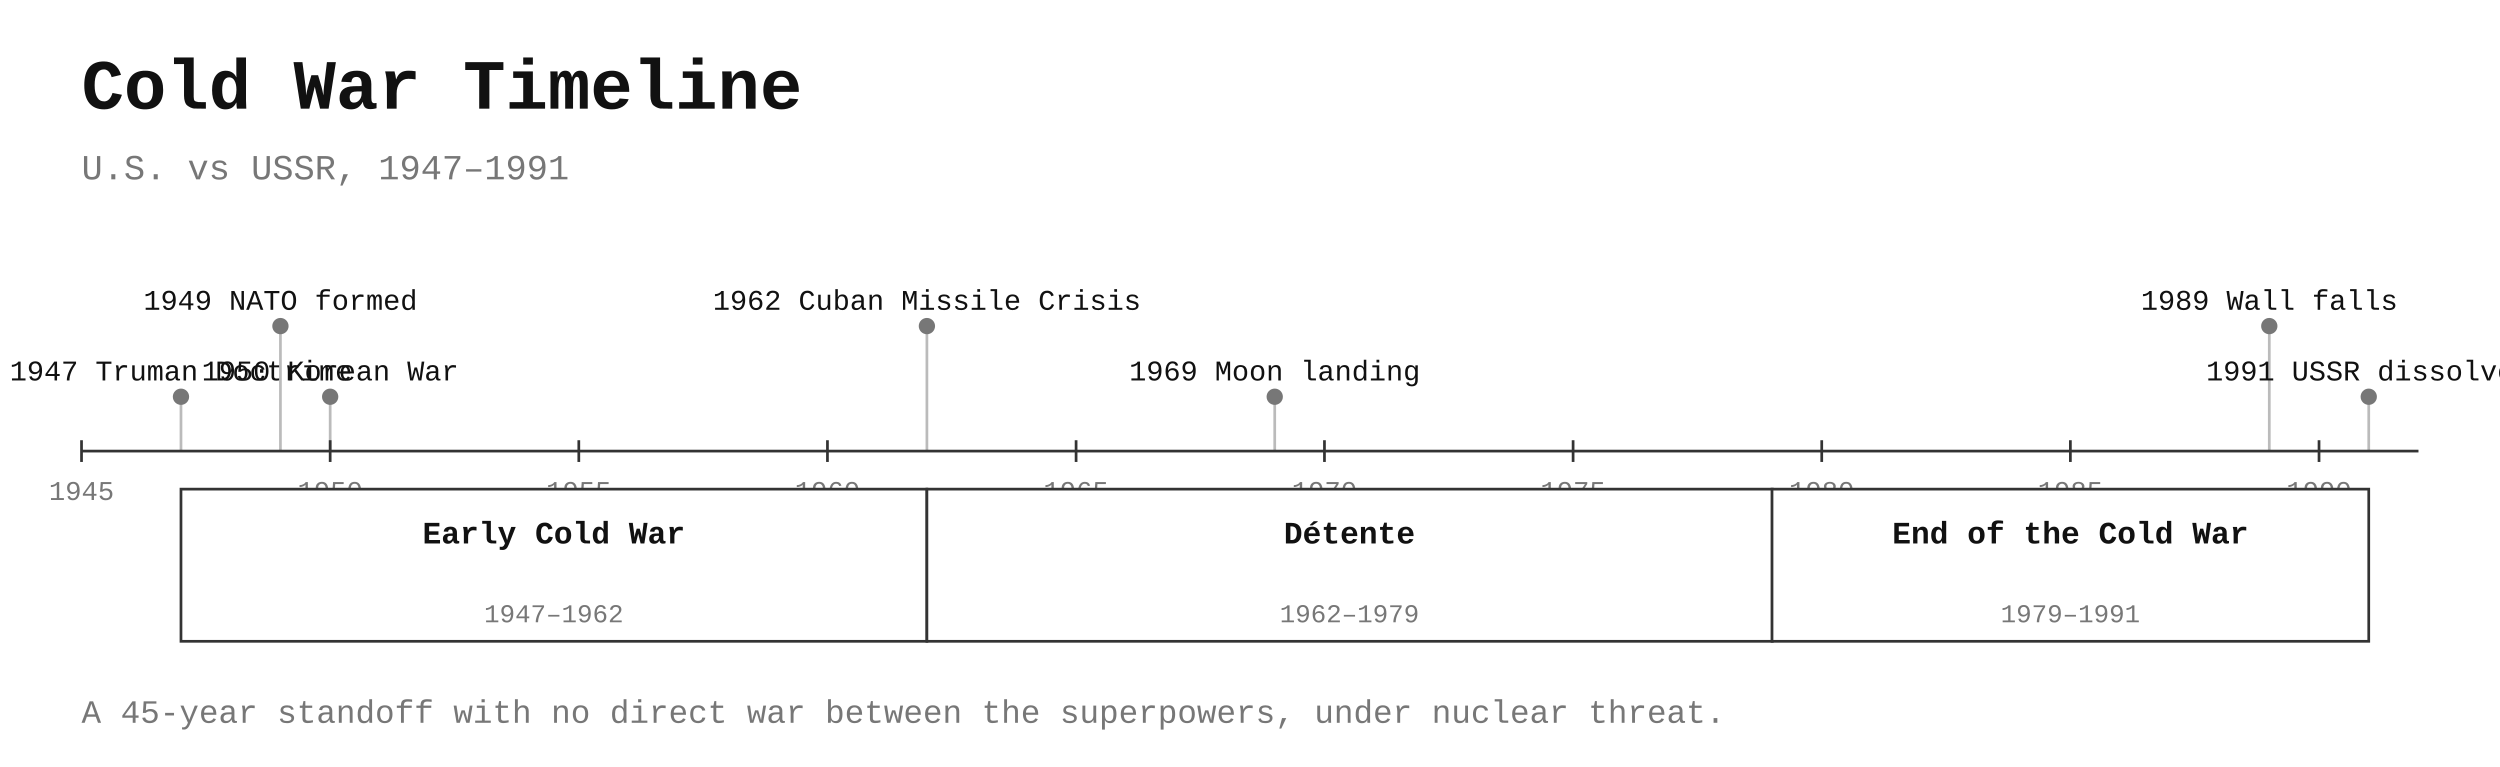
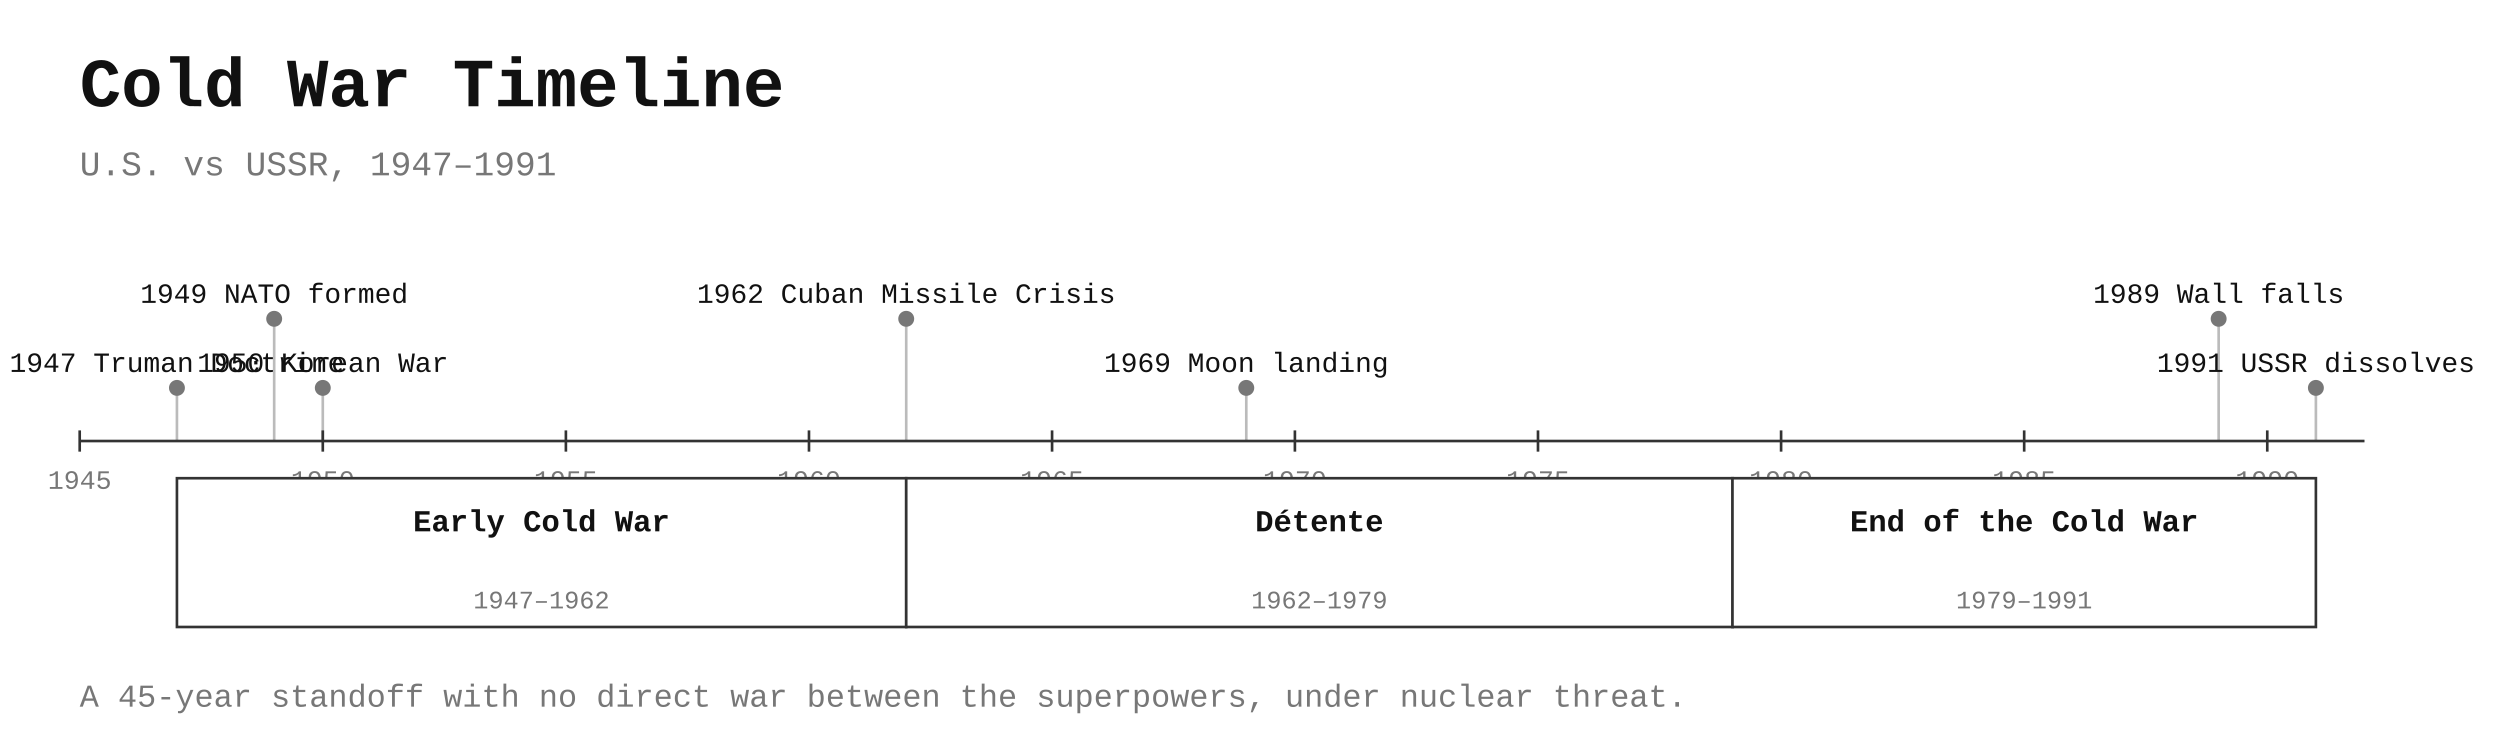
- <svg xmlns="http://www.w3.org/2000/svg" viewBox="0 0 920 282" role="img" aria-label="Cold War Timeline">
+ <svg xmlns="http://www.w3.org/2000/svg" viewBox="0 0 941 280" role="img" aria-label="Cold War Timeline">
  <style>
  text{font-family:'IBM Plex Mono','Consolas','Courier New',monospace;fill:var(--oe-svg-ink,#111);}
  .oe-bg{fill:var(--oe-svg-bg,#ffffff);}
  .faint{fill:var(--oe-svg-faint,#777);}
  .rule{stroke:var(--oe-svg-rule,#333);fill:none;stroke-width:1;}
  .rule-faint{stroke:var(--oe-svg-faint,#bbb);fill:none;stroke-width:1;}
  .cell{fill:var(--oe-svg-bg,#ffffff);stroke:var(--oe-svg-rule,#333);stroke-width:1;}
  .fill-faint{fill:var(--oe-svg-faint,#777);}
  .b{font-weight:700;}
</style>
-   <rect class="oe-bg" x="0" y="0" width="920" height="282" />
+   <rect class="oe-bg" x="0" y="0" width="941" height="280" />
  <defs>
    <marker id="ah" viewBox="0 0 10 10" refX="8" refY="5" markerWidth="7" markerHeight="7" orient="auto-start-reverse">
      <path d="M0,0 L10,5 L0,10 z" fill="var(--oe-svg-ink,#111)" />
    </marker>
  </defs>
  <text x="30" y="40" font-size="26" font-weight="700">Cold War Timeline</text>
  <text x="30" y="66" font-size="13" class="faint">U.S. vs USSR, 1947–1991</text>
  <line x1="66.6" y1="166" x2="66.6" y2="146" class="rule-faint" />
  <circle cx="66.6" cy="146" r="3" class="fill-faint" />
  <text x="66.6" y="140" font-size="10.5" text-anchor="middle">1947  Truman Doctrine</text>
  <line x1="103.2" y1="166" x2="103.2" y2="120" class="rule-faint" />
  <circle cx="103.2" cy="120" r="3" class="fill-faint" />
  <text x="103.2" y="114" font-size="10.5" text-anchor="middle">1949  NATO formed</text>
  <line x1="121.5" y1="166" x2="121.5" y2="146" class="rule-faint" />
  <circle cx="121.5" cy="146" r="3" class="fill-faint" />
  <text x="121.5" y="140" font-size="10.5" text-anchor="middle">1950  Korean War</text>
  <line x1="341.1" y1="166" x2="341.1" y2="120" class="rule-faint" />
  <circle cx="341.1" cy="120" r="3" class="fill-faint" />
  <text x="341.1" y="114" font-size="10.5" text-anchor="middle">1962  Cuban Missile Crisis</text>
  <line x1="469.1" y1="166" x2="469.1" y2="146" class="rule-faint" />
  <circle cx="469.1" cy="146" r="3" class="fill-faint" />
  <text x="469.1" y="140" font-size="10.5" text-anchor="middle">1969  Moon landing</text>
  <line x1="835.1" y1="166" x2="835.1" y2="120" class="rule-faint" />
  <circle cx="835.1" cy="120" r="3" class="fill-faint" />
  <text x="835.1" y="114" font-size="10.5" text-anchor="middle">1989  Wall falls</text>
  <line x1="871.7" y1="166" x2="871.7" y2="146" class="rule-faint" />
  <circle cx="871.7" cy="146" r="3" class="fill-faint" />
  <text x="871.7" y="140" font-size="10.5" text-anchor="middle">1991  USSR dissolves</text>
  <line x1="30" y1="166" x2="890" y2="166" class="rule" />
  <line x1="30" y1="162" x2="30" y2="170" class="rule" />
  <text x="30" y="184" font-size="10" text-anchor="middle" class="faint">1945</text>
  <line x1="121.5" y1="162" x2="121.5" y2="170" class="rule" />
  <text x="121.5" y="184" font-size="10" text-anchor="middle" class="faint">1950</text>
  <line x1="213" y1="162" x2="213" y2="170" class="rule" />
  <text x="213" y="184" font-size="10" text-anchor="middle" class="faint">1955</text>
  <line x1="304.5" y1="162" x2="304.5" y2="170" class="rule" />
  <text x="304.5" y="184" font-size="10" text-anchor="middle" class="faint">1960</text>
  <line x1="396" y1="162" x2="396" y2="170" class="rule" />
  <text x="396" y="184" font-size="10" text-anchor="middle" class="faint">1965</text>
  <line x1="487.4" y1="162" x2="487.4" y2="170" class="rule" />
  <text x="487.4" y="184" font-size="10" text-anchor="middle" class="faint">1970</text>
  <line x1="578.9" y1="162" x2="578.9" y2="170" class="rule" />
  <text x="578.9" y="184" font-size="10" text-anchor="middle" class="faint">1975</text>
  <line x1="670.4" y1="162" x2="670.4" y2="170" class="rule" />
  <text x="670.4" y="184" font-size="10" text-anchor="middle" class="faint">1980</text>
  <line x1="761.9" y1="162" x2="761.9" y2="170" class="rule" />
  <text x="761.9" y="184" font-size="10" text-anchor="middle" class="faint">1985</text>
  <line x1="853.4" y1="162" x2="853.4" y2="170" class="rule" />
  <text x="853.4" y="184" font-size="10" text-anchor="middle" class="faint">1990</text>
  <rect x="66.6" y="180" width="274.5" height="56" class="cell" />
  <text x="203.8" y="200" font-size="11.5" text-anchor="middle" font-weight="700">Early Cold War</text>
  <text x="203.8" y="229" font-size="9.5" text-anchor="middle" class="faint">1947–1962</text>
  <rect x="341.1" y="180" width="311.1" height="56" class="cell" />
  <text x="496.6" y="200" font-size="11.5" text-anchor="middle" font-weight="700">Détente</text>
  <text x="496.6" y="229" font-size="9.5" text-anchor="middle" class="faint">1962–1979</text>
  <rect x="652.1" y="180" width="219.6" height="56" class="cell" />
  <text x="761.9" y="200" font-size="11.5" text-anchor="middle" font-weight="700">End of the Cold War</text>
  <text x="761.9" y="229" font-size="9.5" text-anchor="middle" class="faint">1979–1991</text>
  <text x="30" y="266" font-size="12" class="faint">A 45-year standoff with no direct war between the superpowers, under nuclear threat.</text>
</svg>
